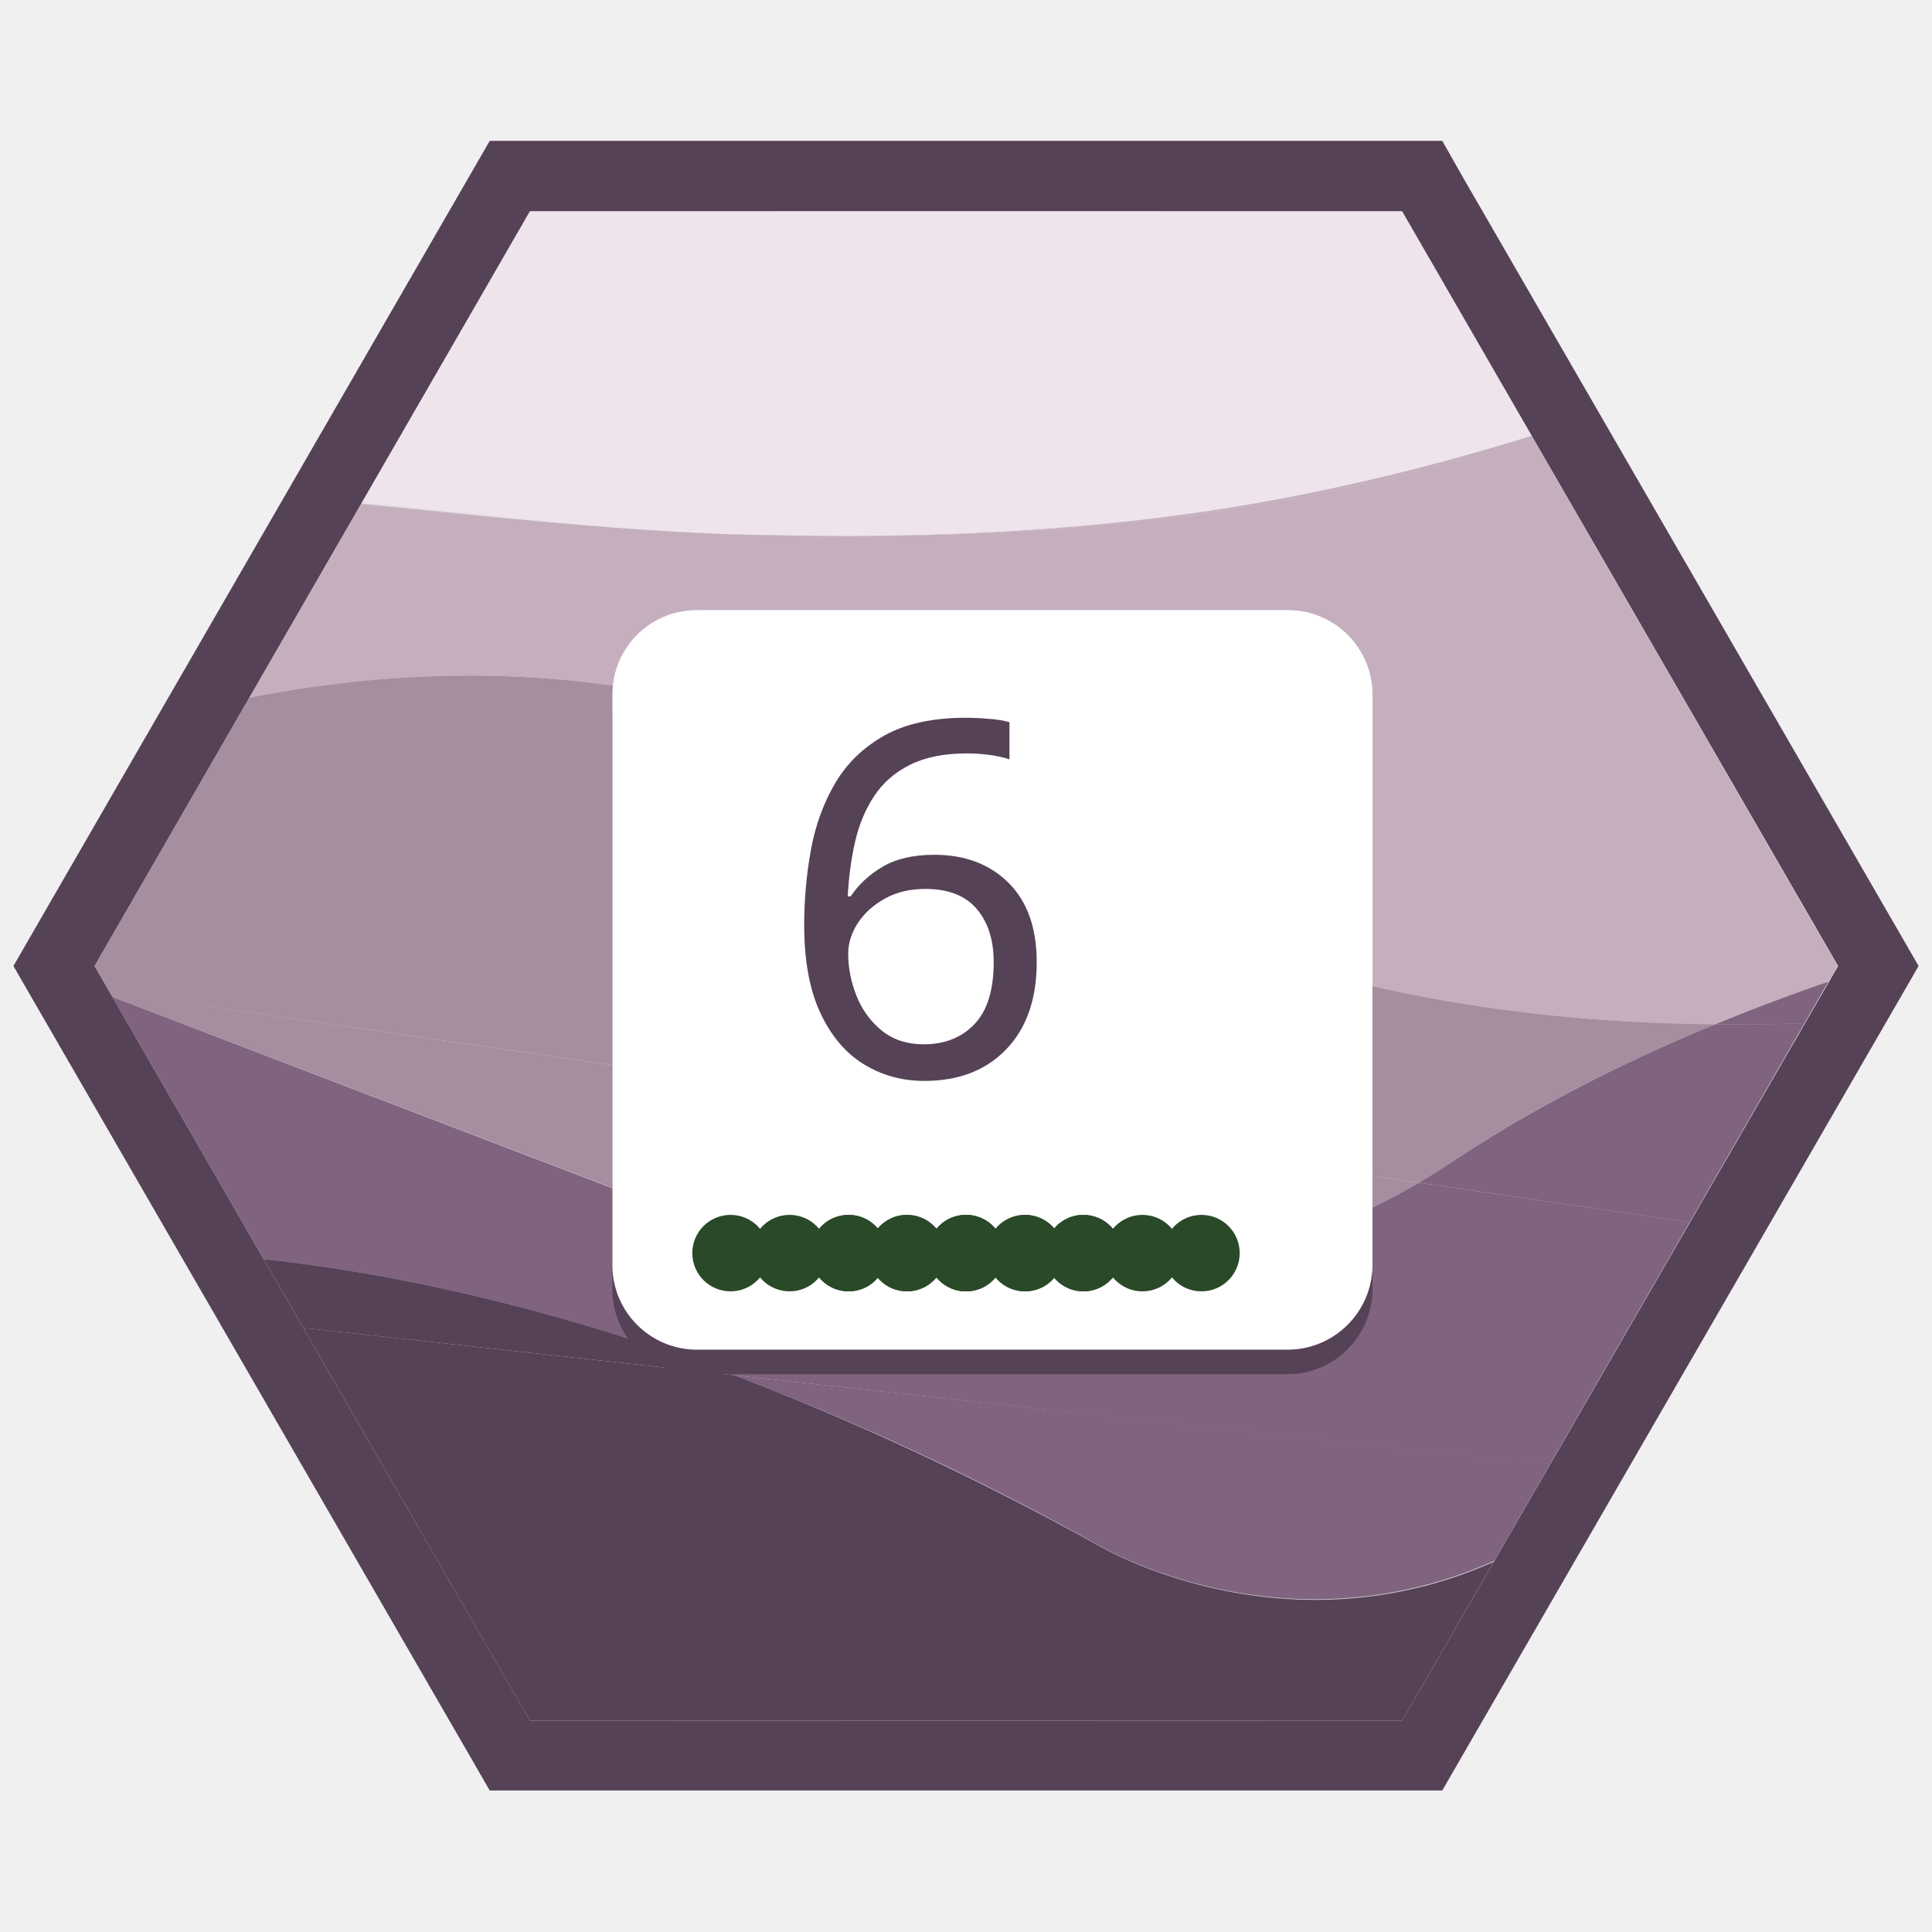
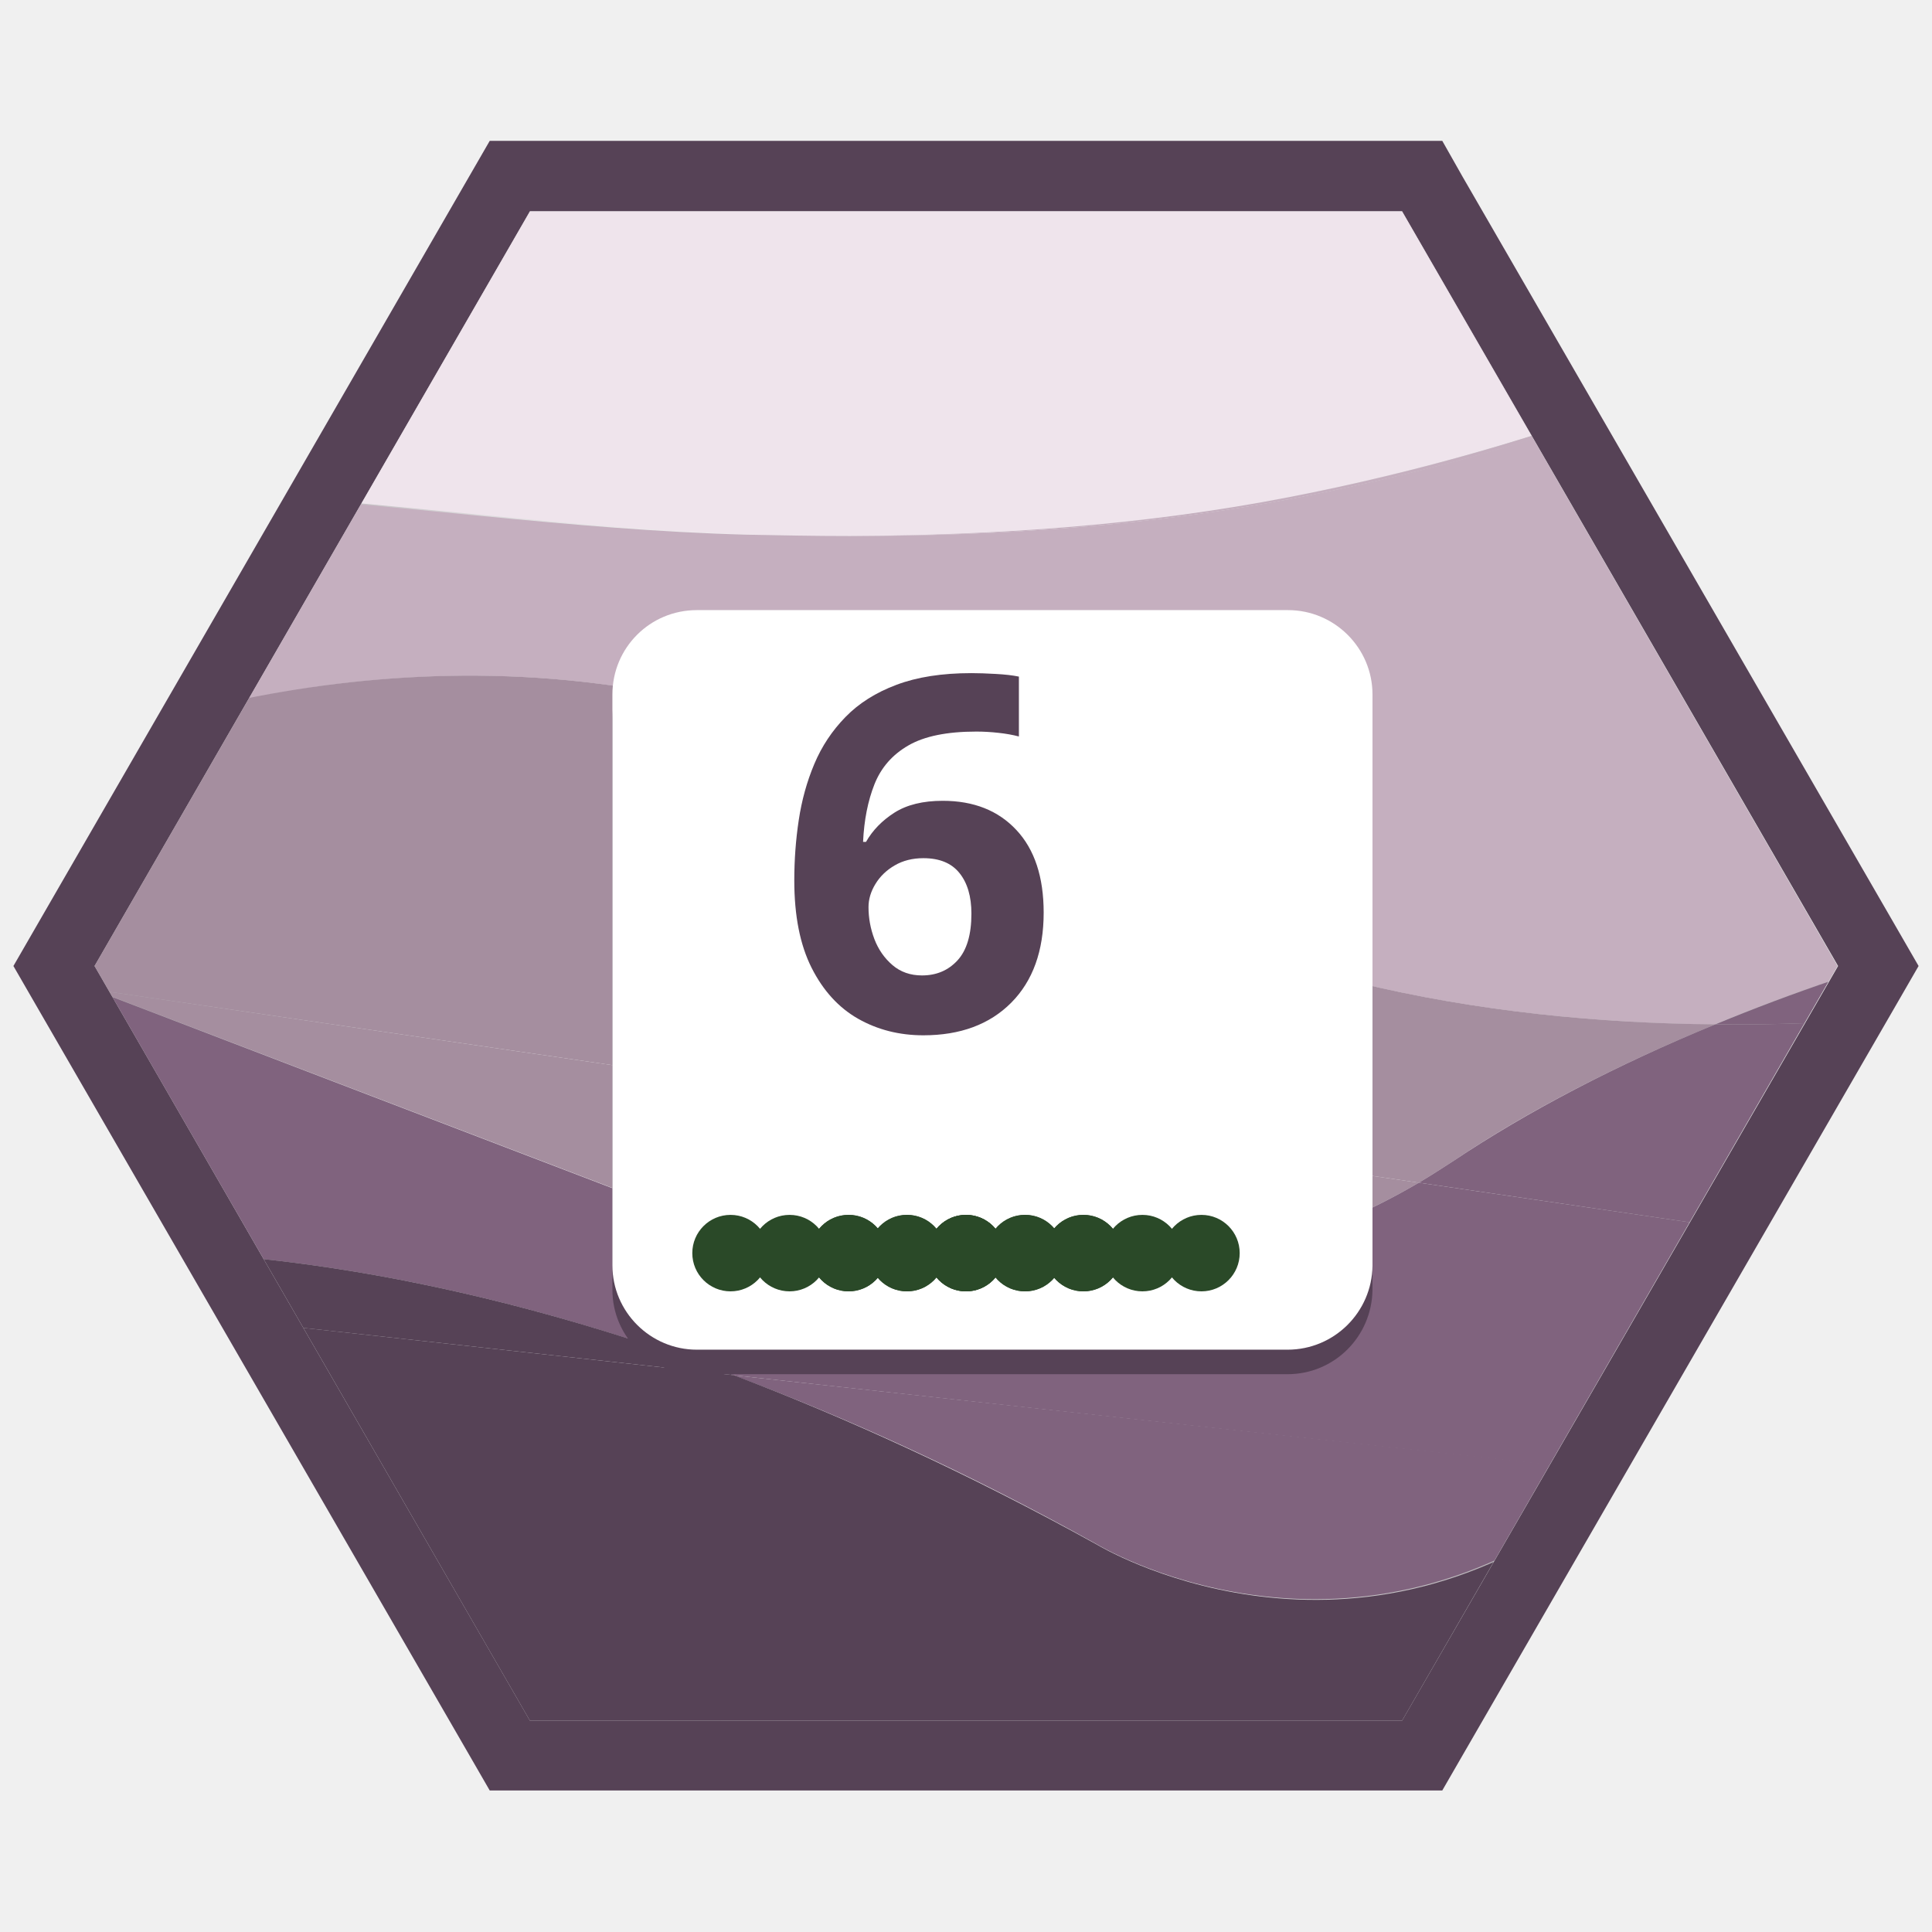
<svg xmlns="http://www.w3.org/2000/svg" xmlns:xlink="http://www.w3.org/1999/xlink" version="1.1" x="0px" y="0px" viewBox="0 0 288 288" style="enable-background:new 0 0 288 288;" xml:space="preserve">
  <style type="text/css">
	.st0{fill:#564256;}
	.st1{opacity:0.5;fill:url(#SVGID_1_);enable-background:new    ;}
	.st2{clip-path:url(#SVGID_00000103246055089572139970000016081747087814888077_);}
	.st3{fill:none;}
	.st4{fill:#EFE4EC;}
	.st5{fill:#C5AFBF;}
	.st6{fill:#A58E9F;}
	.st7{fill:#80637E;}
	.st8{fill:#522C72;}
	.st9{fill:#FFFFFF;}
- 	.st10{font-family:'Futura-Bold';}
+ 	.st10{font-family:'Montserrat', sans-serif; font-weight: 700;}
	.st11{font-size:86.743px;}
	.st12{fill:#2A4928;}
</style>
  <g id="Layer_1">
    <g>
      <g>
        <path class="st0" d="M209,31.5L274,144l-65,112.5H79L14.1,144L79,31.5H209 M215,21h-6H79h-6l-3,5.2L5,138.8L2,144l3,5.2l65,112.5     l3,5.2h6h130h6l3-5.2l65-112.5l3-5.2l-3-5.2L218,26.3L215,21L215,21z" />
      </g>
      <radialGradient id="SVGID_1_" cx="144" cy="144" r="121.512" gradientTransform="matrix(1 0 0 -1 0 288)" gradientUnits="userSpaceOnUse">
        <stop offset="0" style="stop-color:#FFFFFF" />
        <stop offset="0.337" style="stop-color:#FDFDFD" />
        <stop offset="0.497" style="stop-color:#F6F5F6" />
        <stop offset="0.621" style="stop-color:#EAE8EA" />
        <stop offset="0.726" style="stop-color:#D8D6D8" />
        <stop offset="0.819" style="stop-color:#C2BEC2" />
        <stop offset="0.903" style="stop-color:#A6A0A6" />
        <stop offset="0.979" style="stop-color:#857E85" />
        <stop offset="1" style="stop-color:#7B737B" />
      </radialGradient>
      <polygon class="st1" points="209,31.5 79,31.5 14.1,144 79,256.5 209,256.5 273.9,144   " />
      <g>
        <g>
          <defs>
            <polygon id="SVGID_00000011017786774056545880000003647241363280227486_" points="209,31.5 79,31.5 14.1,144 79,256.5        209,256.5 273.9,144      " />
          </defs>
          <clipPath id="SVGID_00000069368761198753501740000005862688132986923673_">
            <use xlink:href="#SVGID_00000011017786774056545880000003647241363280227486_" style="overflow:visible;" />
          </clipPath>
          <g style="clip-path:url(#SVGID_00000069368761198753501740000005862688132986923673_);">
            <path class="st3" d="M34.7,73.6c-0.4,0-1,0-1.8,0H33c26.2,1.5,51.9,5.4,78.2,6.1c5.1,0.1,10.2,0.2,15.3,0.2       c-4.6,0-9.1-0.1-13.7-0.2C86.6,79,61,75.1,34.7,73.6z" />
            <path class="st4" d="M32.9,73.6c0.8,0,1.4,0,1.8,0c26.2,1.5,51.9,5.4,78.2,6.1c4.6,0.1,9.1,0.2,13.7,0.2       c22-0.1,44-1.6,65.5-5.8c38.2-7.4,75-21.5,108.6-41.1c9.3-5.4,18.3-11.2,27.1-17.4c0.4-0.3,0.7-0.5,1.1-0.8v-1.6h-315v61.1       C22.5,73.9,30.8,73.5,32.9,73.6z" />
            <path class="st5" d="M150.2,124.5c32.6,21.2,70.8,27.9,105.4,28.2c22.8-9.4,48.5-16.5,73.3-20V16c-8.6,6-17.5,11.7-26.5,17       C268.8,52.6,232,66.7,193.8,74.1c-22.1,4.3-44.7,5.8-67.2,5.8c-5.1,0-10.2-0.1-15.3-0.2c-26.3-0.7-52-4.6-78.2-6.1H33       c-3.7,0.1-11.4,0.5-19.1,0.8v35.9C47.2,99.1,99.5,91.5,150.2,124.5z" />
            <path class="st5" d="M13.9,74.3L13.9,74.3c7.7-0.2,15.4-0.6,19.1-0.7C30.8,73.5,22.5,73.9,13.9,74.3z" />
            <path class="st5" d="M300.8,33c-33.6,19.6-70.4,33.7-108.6,41.1c-21.6,4.2-43.6,5.7-65.5,5.8c22.5,0,45.1-1.5,67.2-5.8       c38.2-7.4,75-21.5,108.6-41.1c9.1-5.3,17.9-11,26.5-17v-1.2c-0.4,0.3-0.7,0.5-1.1,0.8C319.1,21.8,310,27.6,300.8,33z" />
            <path class="st6" d="M211.5,176.3L13.9,147.5l89.2,34.1C103,181.6,162.3,205.3,211.5,176.3z" />
            <path class="st6" d="M211.5,176.3c1.7-1,3.4-2.1,5.1-3.2c11.1-7.5,24.5-14.4,39.1-20.4c-34.6-0.3-72.9-7-105.4-28.2       c-50.8-33-103-25.4-136.4-14.3v37.3L211.5,176.3z" />
            <path class="st7" d="M163.5,230.2c0,0,36.5,22.2,74.2-6.5c1.8-1.3,3.6-2.7,5.4-4.1L109.3,205       C125.9,211.2,144.1,219.4,163.5,230.2z" />
            <path class="st7" d="M329,144.8v-12.1c-24.8,3.5-50.5,10.6-73.3,20C284.3,153,310.5,148.8,329,144.8z" />
            <path class="st7" d="M109.3,205l133.8,14.7c14.7-10.8,32.1-22,48.4-31.7l-80-11.7c-49.2,29-108.5,5.3-108.5,5.3l-89.2-34.1v39       C33.5,186.1,66.4,188.9,109.3,205z" />
            <path class="st7" d="M255.7,152.7c-14.6,6-27.9,12.9-39.1,20.4c-1.7,1.1-3.4,2.2-5.1,3.2l80,11.7l0,0l37.4-30.9v-12.3       C310.5,148.8,284.3,153,255.7,152.7z" />
            <polygon class="st3" points="13.9,253.5 159.2,253.5 13.9,218.2      " />
            <polygon class="st3" points="259.7,221.5 201.7,253.5 329,253.5 329,223.7 327.3,228.9      " />
            <polygon class="st8" points="327.3,228.9 329,223.7 329,183.2 259.7,221.5      " />
            <path class="st0" d="M243.2,219.7c-1.9,1.4-3.7,2.7-5.4,4.1c-37.6,28.7-74.2,6.5-74.2,6.5c-19.5-10.8-37.6-19-54.2-25.3       l-95.5-10.5v72.2l148.5-3.4l39.4-1.1l57.9-40.6L243.2,219.7z" />
            <path class="st0" d="M13.9,186.5v8l95.5,10.5C66.4,188.9,33.5,186.1,13.9,186.5z" />
            <path class="st8" d="M291.6,188L291.6,188c-16.3,9.6-33.8,20.9-48.4,31.7l16.5,1.8l69.3-38.3v-15.1       C319,172.5,305.7,179.7,291.6,188L291.6,188z" />
          </g>
        </g>
      </g>
    </g>
    <g style="transform:scale(0.85) translate(30px,30px);">
      <path class="st0" d="M195.8,211H92.2c-8.1,0-14.8-6.6-14.8-14.8V96c0-8.1,6.6-14.8,14.8-14.8h103.7c8.1,0,14.8,6.6,14.8,14.8    v100.2C210.6,204.4,204,211,195.8,211z" />
      <path class="st9" d="M195.8,206.7H92.2c-8.1,0-14.8-6.6-14.8-14.8V91.8C77.4,83.6,84,77,92.2,77h103.7c8.1,0,14.8,6.6,14.8,14.8    V192C210.6,200.1,204,206.7,195.8,206.7z" />
-       <g style="transform: translate(-8px,0px)">
+       <g style="transform: translate(-8px,-8px)">
        <text transform="matrix(1 0 0 1 114.2673 158.6904)" class="st0 st10 st11">6</text>
      </g>
    </g>
  </g>
  <g id="_x35_">
    <g>
      <g>
        <circle class="st12" cx="108.9" cy="186.8" r="5.7" />
        <circle class="st12" cx="126.5" cy="186.8" r="5.7" />
        <circle class="st12" cx="144" cy="186.8" r="5.7" />
        <circle class="st12" cx="161.5" cy="186.8" r="5.7" />
        <circle class="st12" cx="179.1" cy="186.8" r="5.7" />
      </g>
    </g>
  </g>
  <g id="_x34_">
    <g>
      <g>
        <circle class="st12" cx="117.7" cy="186.8" r="5.7" />
        <circle class="st12" cx="135.2" cy="186.8" r="5.7" />
        <circle class="st12" cx="152.8" cy="186.8" r="5.7" />
        <circle class="st12" cx="170.3" cy="186.8" r="5.7" />
      </g>
    </g>
  </g>
  <g id="_x33_">
    <g>
      <g>
        <circle class="st12" cx="126.5" cy="186.8" r="5.7" />
        <circle class="st12" cx="144" cy="186.8" r="5.7" />
        <circle class="st12" cx="161.5" cy="186.8" r="5.7" />
      </g>
    </g>
  </g>
  <g id="_x32_">
    <g>
      <g>
        <circle class="st12" cx="135.2" cy="186.8" r="5.7" />
        <circle class="st12" cx="152.8" cy="186.8" r="5.7" />
      </g>
    </g>
  </g>
  <g id="_x31_">
    <circle class="st12" cx="144" cy="186.8" r="5.7" />
  </g>
</svg>
